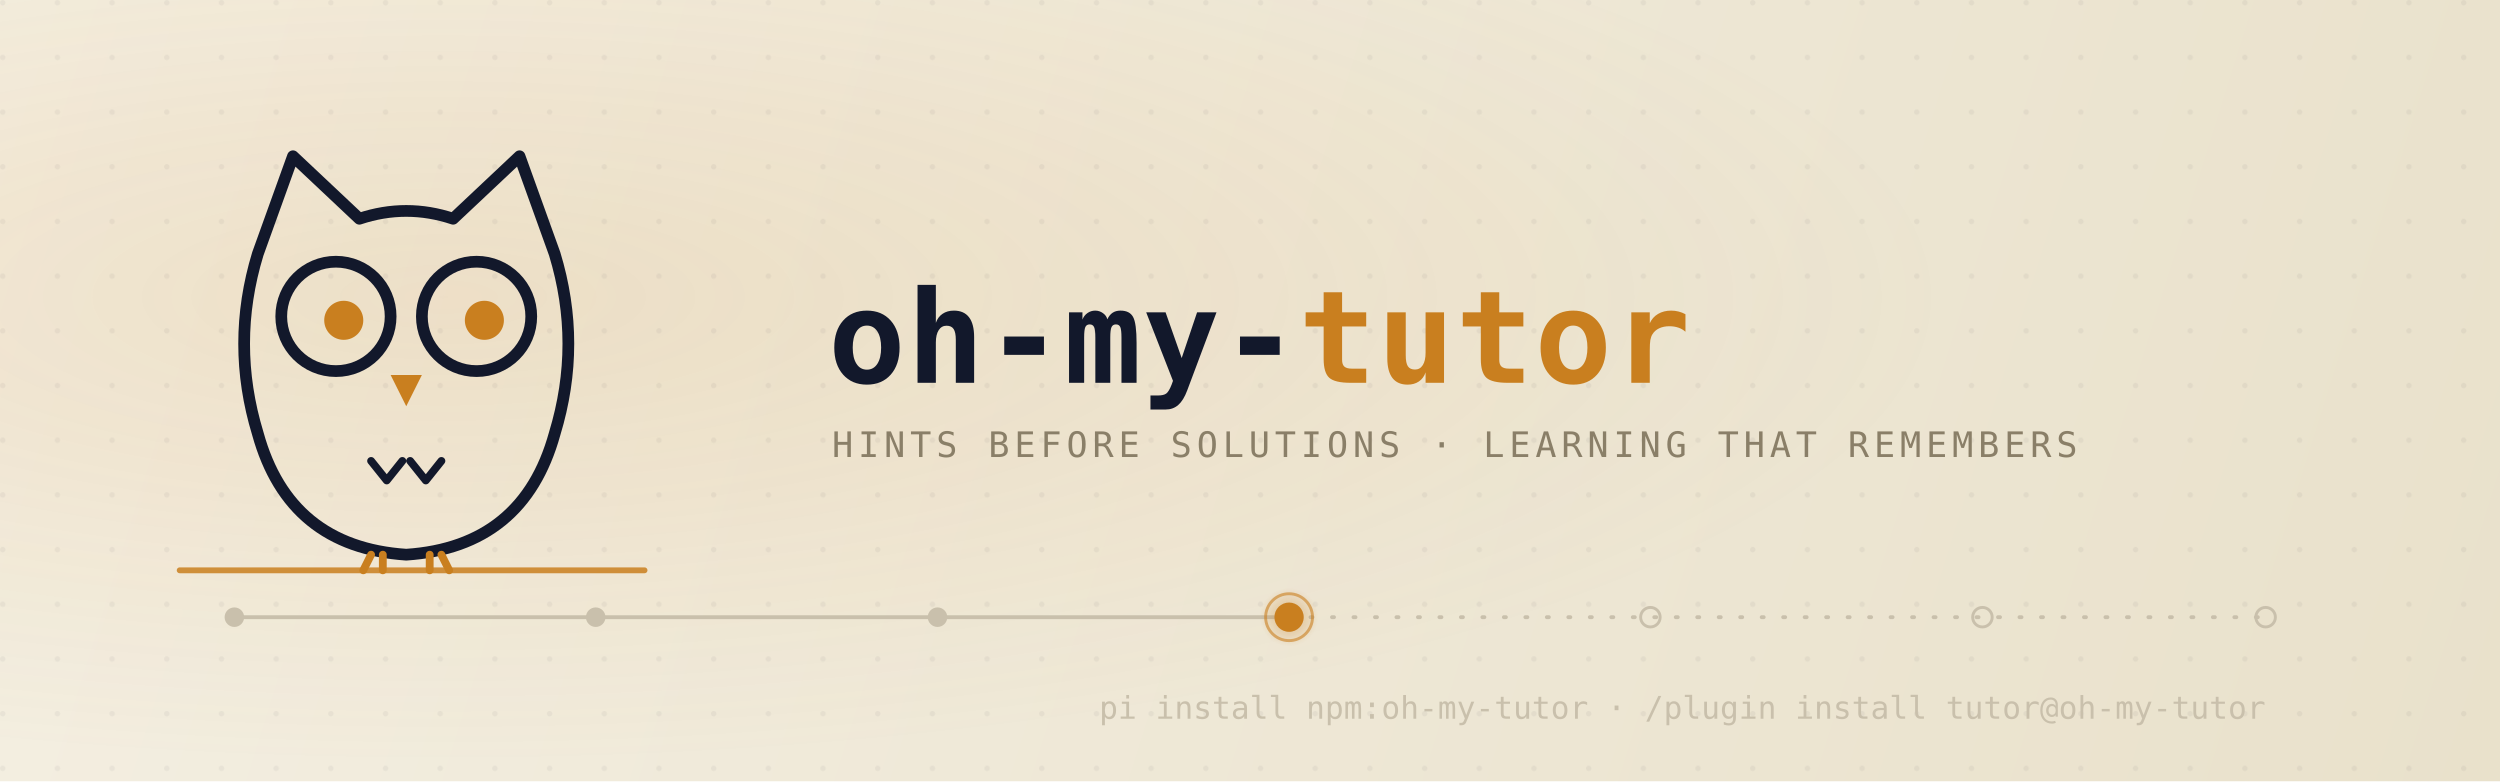
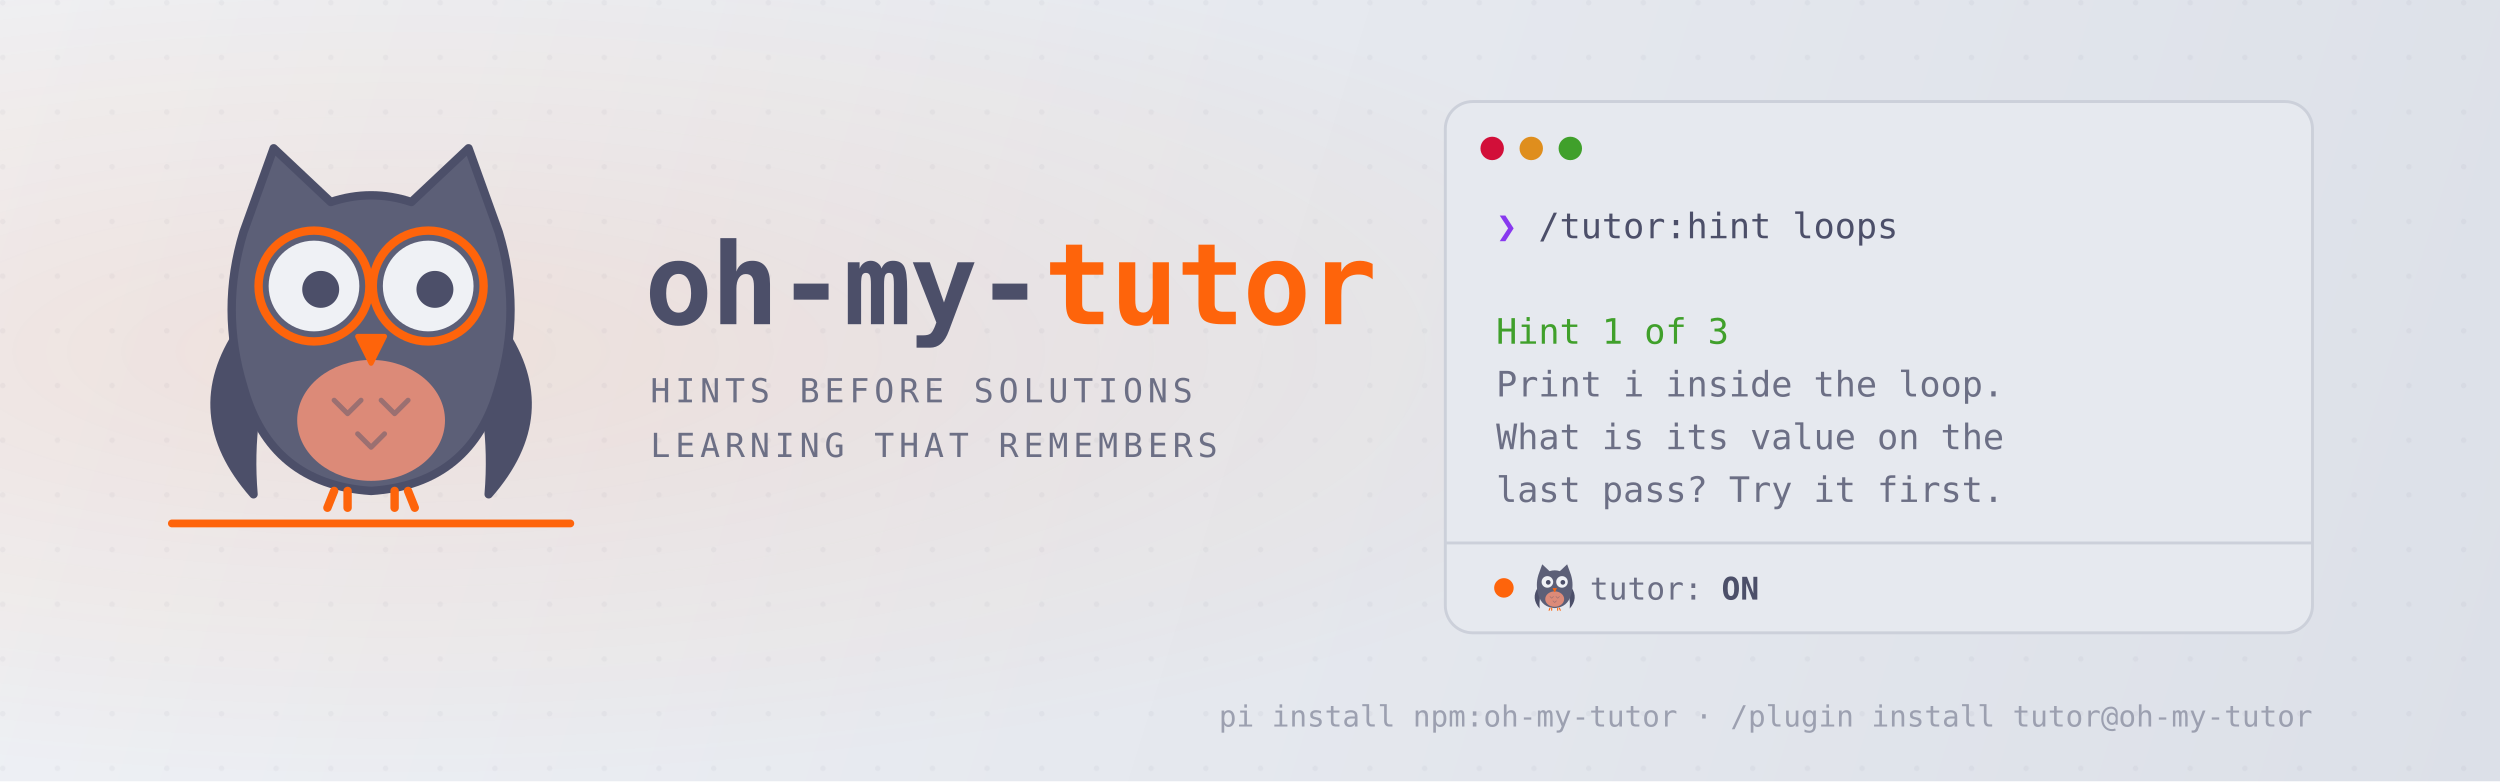
- <svg xmlns="http://www.w3.org/2000/svg" width="1280" height="400" viewBox="0 0 1280 400" role="img" aria-label="oh-my-tutor — hints before solutions, learning that remembers">
+ <svg xmlns="http://www.w3.org/2000/svg" width="1280" height="400" viewBox="0 0 1280 400" role="img" aria-label="oh-my-tutor: hints before solutions, learning that remembers">
  <defs>
    <linearGradient id="bg" x1="0" y1="0" x2="1280" y2="400" gradientUnits="userSpaceOnUse">
-       <stop offset="0" stop-color="#F4EFE2" />
-       <stop offset="1" stop-color="#E9E1CB" />
+       <stop offset="0" stop-color="#eff1f5" />
+       <stop offset="1" stop-color="#dce0e8" />
    </linearGradient>
-     <radialGradient id="glow" cx="18%" cy="38%" r="60%">
-       <stop offset="0" stop-color="#C97F1F" stop-opacity="0.12" />
-       <stop offset="100%" stop-color="#C97F1F" stop-opacity="0" />
+     <radialGradient id="glow" cx="16%" cy="45%" r="55%">
+       <stop offset="0" stop-color="#fe640b" stop-opacity="0.1" />
+       <stop offset="100%" stop-color="#fe640b" stop-opacity="0" />
    </radialGradient>
    <pattern id="dots" width="28" height="28" patternUnits="userSpaceOnUse">
-       <circle cx="1.4" cy="1.4" r="1.4" fill="#12182B" />
+       <circle cx="1.4" cy="1.4" r="1.4" fill="#4c4f69" />
    </pattern>
-     <radialGradient id="nodeGlow" cx="50%" cy="50%" r="50%">
-       <stop offset="0" stop-color="#C97F1F" stop-opacity="0.45" />
-       <stop offset="100%" stop-color="#C97F1F" stop-opacity="0" />
-     </radialGradient>
  </defs>
  <rect width="1280" height="400" fill="url(#bg)" />
  <rect width="1280" height="400" fill="url(#glow)" />
  <rect width="1280" height="400" fill="url(#dots)" opacity="0.05" />
-   <g>
-     <line x1="120" y1="316" x2="660" y2="316" stroke="#C9C0AC" stroke-width="2" stroke-linecap="round" />
-     <line x1="660" y1="316" x2="1160" y2="316" stroke="#C9C0AC" stroke-width="2" stroke-linecap="round" stroke-dasharray="1 10" />
-     <circle cx="120" cy="316" r="5" fill="#C9C0AC" />
-     <circle cx="305" cy="316" r="5" fill="#C9C0AC" />
-     <circle cx="480" cy="316" r="5" fill="#C9C0AC" />
-     <circle cx="660" cy="316" r="15" fill="url(#nodeGlow)" />
-     <circle cx="660" cy="316" r="7.5" fill="#C97F1F" />
-     <circle cx="660" cy="316" r="12" fill="none" stroke="#C97F1F" stroke-width="1.5" opacity="0.6" />
-     <circle cx="845" cy="316" r="5" fill="none" stroke="#C9C0AC" stroke-width="1.5" />
-     <circle cx="1015" cy="316" r="5" fill="none" stroke="#C9C0AC" stroke-width="1.5" />
-     <circle cx="1160" cy="316" r="5" fill="none" stroke="#C9C0AC" stroke-width="1.5" />
+   <g transform="translate(190 186) scale(0.86)">
+     <path d="M-78 -20 Q-112 30 -70 78 Q-74 30 -58 -10 Z" fill="#4c4f69" stroke="#4c4f69" stroke-width="5" stroke-linejoin="round" />
+     <path d="M78 -20 Q112 30 70 78 Q74 30 58 -10 Z" fill="#4c4f69" stroke="#4c4f69" stroke-width="5" stroke-linejoin="round" />
+     <path d="M-76 -78 L-58 -128 L-24 -96 Q0 -104 24 -96 L58 -128 L76 -78 Q90 -32 76 14 Q60 72 0 76 Q-60 72 -76 14 Q-90 -32 -76 -78 Z" fill="#5c5f77" stroke="#4c4f69" stroke-width="5" stroke-linejoin="round" />
+     <ellipse cx="0" cy="34" rx="44" ry="36" fill="#dc8a78" />
+     <path d="M-22 22 l8 8 l8 -8 M6 22 l8 8 l8 -8 M-8 42 l8 8 l8 -8" fill="none" stroke="#4c4f69" stroke-width="3" stroke-linecap="round" stroke-linejoin="round" opacity="0.45" />
+     <ellipse cx="-34" cy="-46" rx="27" ry="27" fill="#eff1f5">
+       <animate attributeName="ry" values="27;27;1.5;27" keyTimes="0;0.93;0.96;1" dur="6s" repeatCount="indefinite" />
+     </ellipse>
+     <ellipse cx="34" cy="-46" rx="27" ry="27" fill="#eff1f5">
+       <animate attributeName="ry" values="27;27;1.5;27" keyTimes="0;0.93;0.96;1" dur="6s" repeatCount="indefinite" />
+     </ellipse>
+     <ellipse cx="-30" cy="-44" rx="11" ry="11" fill="#4c4f69">
+       <animate attributeName="ry" values="11;11;1.5;11" keyTimes="0;0.93;0.96;1" dur="6s" repeatCount="indefinite" />
+     </ellipse>
+     <ellipse cx="38" cy="-44" rx="11" ry="11" fill="#4c4f69">
+       <animate attributeName="ry" values="11;11;1.5;11" keyTimes="0;0.93;0.96;1" dur="6s" repeatCount="indefinite" />
+     </ellipse>
+     <g fill="none" stroke="#fe640b" stroke-width="5">
+       <circle cx="-34" cy="-46" r="33" />
+       <circle cx="34" cy="-46" r="33" />
+     </g>
+     <path d="M-8 -16 L8 -16 L0 0 Z" fill="#fe640b" stroke="#fe640b" stroke-width="3" stroke-linejoin="round" />
+     <path d="M-22 76 l-4 10 M-14 76 v10 M14 76 v10 M22 76 l4 10" stroke="#fe640b" stroke-width="5" stroke-linecap="round" />
  </g>
-   <g fill="none" stroke="#12182B" stroke-width="6" stroke-linejoin="round" stroke-linecap="round">
-     <path d="M132 130 L150 80 L184 112 Q208 104 232 112 L266 80 L284 130 Q298 176 284 222 Q268 280 208 284 Q148 280 132 222 Q118 176 132 130 Z" />
-     <circle cx="172" cy="162" r="28" />
-     <circle cx="244" cy="162" r="28" />
-     <path d="M190 236 L198 246 L206 236 M210 236 L218 246 L226 236" stroke-width="4" />
+   <line x1="88" y1="268" x2="292" y2="268" stroke="#fe640b" stroke-width="4" stroke-linecap="round" />
+   <text x="330" y="166" font-family="'SF Mono','Menlo','Consolas',monospace" font-size="58" fill="#4c4f69" font-weight="700" letter-spacing="-1">oh-my-<tspan fill="#fe640b">tutor</tspan>
+   </text>
+   <text x="333" y="206" font-family="'SF Mono','Menlo','Consolas',monospace" font-size="17" fill="#6c6f85" letter-spacing="2.5">HINTS BEFORE SOLUTIONS</text>
+   <text x="333" y="234" font-family="'SF Mono','Menlo','Consolas',monospace" font-size="17" fill="#6c6f85" letter-spacing="2.5">LEARNING THAT REMEMBERS</text>
+   <rect x="740" y="52" width="444" height="272" rx="14" fill="#e6e9ef" stroke="#ccd0da" stroke-width="1.5" />
+   <circle cx="764" cy="76" r="6" fill="#d20f39" />
+   <circle cx="784" cy="76" r="6" fill="#df8e1d" />
+   <circle cx="804" cy="76" r="6" fill="#40a02b" />
+   <text x="766" y="122" font-family="'SF Mono','Menlo','Consolas',monospace" font-size="18" fill="#8839ef">❯ <tspan fill="#4c4f69">/tutor:hint loops</tspan>
+   </text>
+   <text x="766" y="149" font-family="'SF Mono','Menlo','Consolas',monospace" font-size="18" fill="#6c6f85" />
+   <text x="766" y="176" font-family="'SF Mono','Menlo','Consolas',monospace" font-size="18" fill="#40a02b">Hint 1 of 3</text>
+   <text x="766" y="203" font-family="'SF Mono','Menlo','Consolas',monospace" font-size="18" fill="#6c6f85">Print i inside the loop.</text>
+   <text x="766" y="230" font-family="'SF Mono','Menlo','Consolas',monospace" font-size="18" fill="#6c6f85">What is its value on the</text>
+   <text x="766" y="257" font-family="'SF Mono','Menlo','Consolas',monospace" font-size="18" fill="#6c6f85">last pass? Try it first.</text>
+   <line x1="740" y1="278" x2="1184" y2="278" stroke="#ccd0da" stroke-width="1.5" />
+   <circle cx="770" cy="301" r="5" fill="#fe640b">
+     <animate attributeName="opacity" values="1;0.25;1" dur="1.6s" repeatCount="indefinite" />
+   </circle>
+   <g transform="translate(796 303) scale(0.11)">
+     <path d="M-78 -20 Q-112 30 -70 78 Q-74 30 -58 -10 Z" fill="#4c4f69" stroke="#4c4f69" stroke-width="0" stroke-linejoin="round" />
+     <path d="M78 -20 Q112 30 70 78 Q74 30 58 -10 Z" fill="#4c4f69" stroke="#4c4f69" stroke-width="0" stroke-linejoin="round" />
+     <path d="M-76 -78 L-58 -128 L-24 -96 Q0 -104 24 -96 L58 -128 L76 -78 Q90 -32 76 14 Q60 72 0 76 Q-60 72 -76 14 Q-90 -32 -76 -78 Z" fill="#5c5f77" stroke="#4c4f69" stroke-width="0" stroke-linejoin="round" />
+     <ellipse cx="0" cy="34" rx="44" ry="36" fill="#dc8a78" />
+     <path d="M-22 22 l8 8 l8 -8 M6 22 l8 8 l8 -8 M-8 42 l8 8 l8 -8" fill="none" stroke="#4c4f69" stroke-width="3" stroke-linecap="round" stroke-linejoin="round" opacity="0.45" />
+     <ellipse cx="-34" cy="-46" rx="27" ry="27" fill="#eff1f5" />
+     <ellipse cx="34" cy="-46" rx="27" ry="27" fill="#eff1f5" />
+     <ellipse cx="-30" cy="-44" rx="11" ry="11" fill="#4c4f69" />
+     <ellipse cx="38" cy="-44" rx="11" ry="11" fill="#4c4f69" />
+     <path d="M-8 -16 L8 -16 L0 0 Z" fill="#fe640b" stroke="#fe640b" stroke-width="3" stroke-linejoin="round" />
+     <path d="M-22 76 l-4 10 M-14 76 v10 M14 76 v10 M22 76 l4 10" stroke="#fe640b" stroke-width="5" stroke-linecap="round" />
  </g>
-   <circle cx="176" cy="164" r="10" fill="#C97F1F" />
-   <circle cx="248" cy="164" r="10" fill="#C97F1F" />
-   <path d="M200 192 L216 192 L208 208 Z" fill="#C97F1F" />
-   <path d="M190 284 L186 292 M196 284 L196 292 M220 284 L220 292 M226 284 L230 292" stroke="#C97F1F" stroke-width="4" stroke-linecap="round" />
-   <line x1="92" y1="292" x2="330" y2="292" stroke="#C97F1F" stroke-width="3" stroke-linecap="round" opacity="0.85" />
-   <text x="424" y="196" font-family="'SF Mono','Menlo','Consolas',monospace" font-size="66" font-weight="600" fill="#12182B" letter-spacing="0.5">oh-my-<tspan fill="#C97F1F">tutor</tspan>
+   <text x="814" y="307" font-family="'SF Mono','Menlo','Consolas',monospace" font-size="16" fill="#6c6f85">tutor: <tspan fill="#4c4f69" font-weight="700">ON</tspan>
  </text>
-   <text x="426" y="234" font-family="'SF Mono','Menlo','Consolas',monospace" font-size="18" letter-spacing="2.5" fill="#8A7F68">HINTS BEFORE SOLUTIONS · LEARNING THAT REMEMBERS</text>
-   <text x="1160" y="368" text-anchor="end" font-family="'SF Mono','Menlo','Consolas',monospace" font-size="16" fill="#C9C0AC">pi install npm:oh-my-tutor · /plugin install tutor@oh-my-tutor</text>
+   <text x="1184" y="372" font-family="'SF Mono','Menlo','Consolas',monospace" font-size="15" fill="#9ca0b0" text-anchor="end">pi install npm:oh-my-tutor  ·  /plugin install tutor@oh-my-tutor</text>
</svg>
